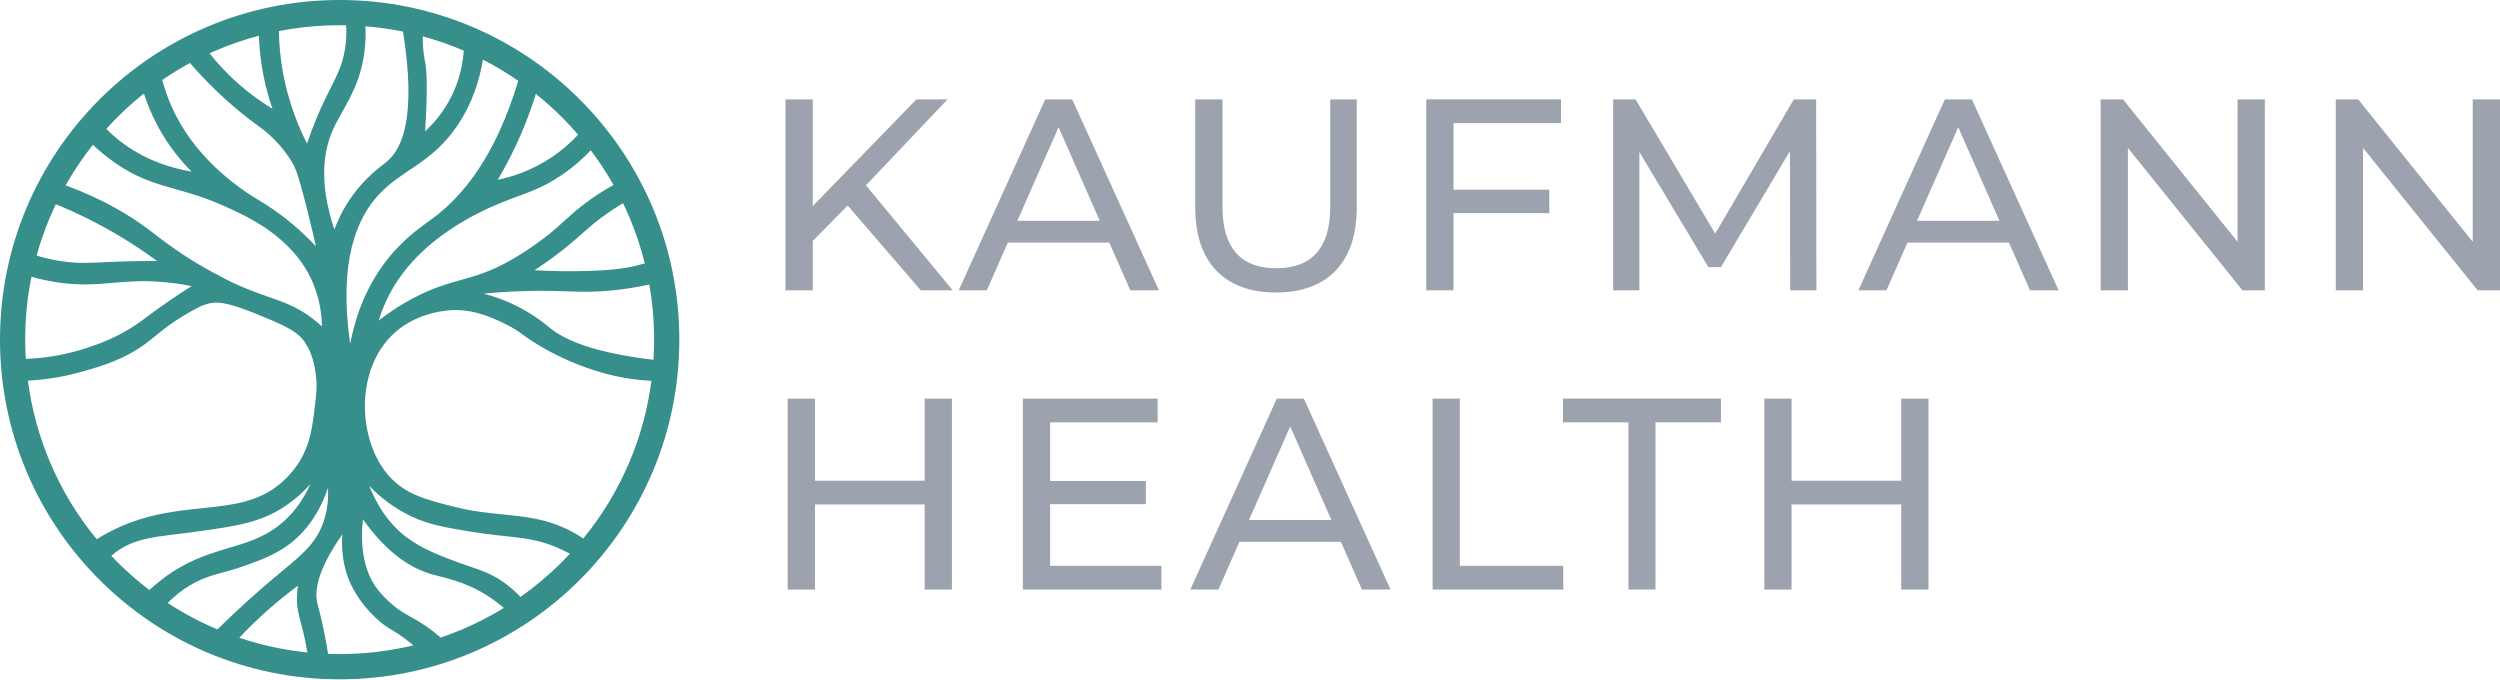
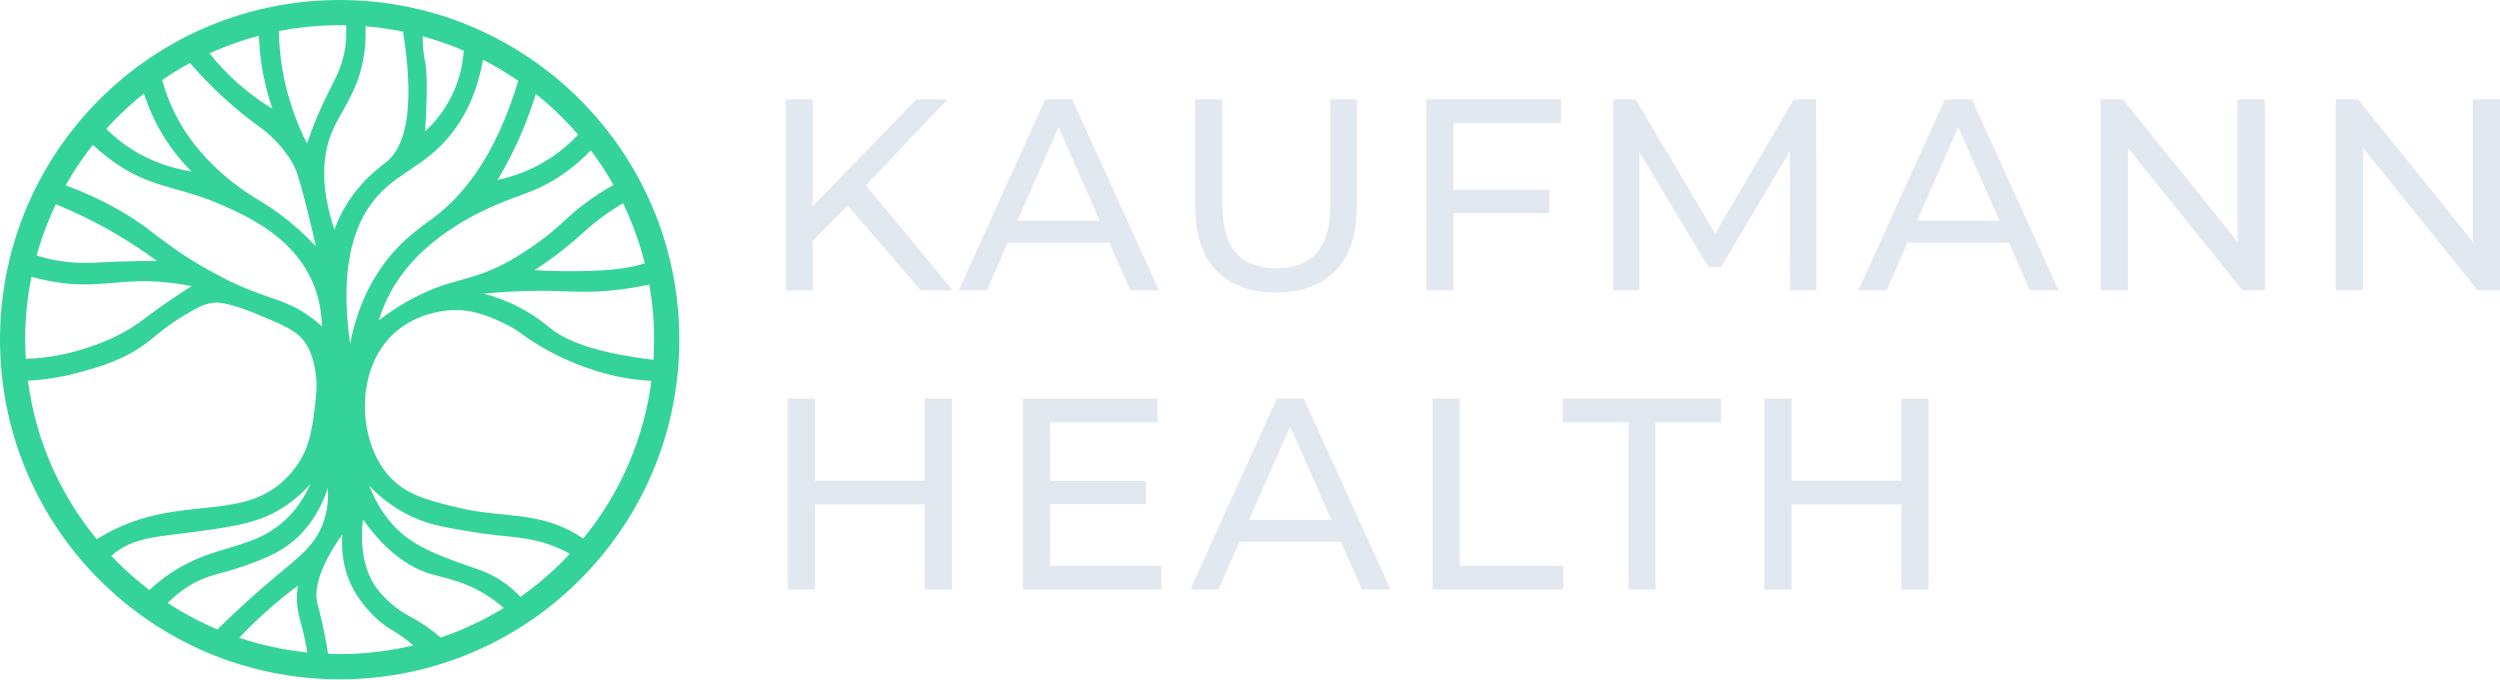
<svg xmlns="http://www.w3.org/2000/svg" id="Layer_2" data-name="Layer 2" viewBox="0 0 769.81 209.18">
  <defs>
    <style>
      .cls-1 {
-         fill: #9ca3af;
+         fill: #E2E8F0;
      }

      .cls-2 {
-         fill: #368f8b;
+         fill: #34D399;
      }
    </style>
  </defs>
  <g id="Layer_1-2" data-name="Layer 1">
    <g>
      <path class="cls-1" d="M261.02,63.27l-10.75,10.92v15.2h-8.4V30.6h8.4v32.84l31.92-32.84h9.58l-25.12,26.46,26.71,32.34h-9.83l-22.51-26.12Z" />
      <path class="cls-1" d="M341.58,74.7h-31.25l-6.47,14.7h-8.65l26.63-58.8h8.32l26.71,58.8h-8.82l-6.47-14.7ZM338.64,67.98l-12.68-28.81-12.69,28.81h25.37Z" />
      <path class="cls-1" d="M368.04,64.03V30.6h8.4v33.1c0,13.02,5.96,18.9,16.55,18.9s16.63-5.88,16.63-18.9V30.6h8.15v33.43c0,17.05-9.32,26.04-24.86,26.04s-24.86-8.99-24.86-26.04Z" />
      <path class="cls-1" d="M447.58,37.91v20.5h29.48v7.22h-29.48v23.77h-8.4V30.6h41.49v7.31h-33.1Z" />
      <path class="cls-1" d="M551.24,89.4l-.08-42.84-21.25,35.7h-3.86l-21.25-35.45v42.59h-8.06V30.6h6.89l24.53,41.33,24.19-41.33h6.89l.08,58.8h-8.06Z" />
      <path class="cls-1" d="M618.61,74.7h-31.25l-6.47,14.7h-8.65l26.63-58.8h8.32l26.71,58.8h-8.82l-6.47-14.7ZM615.67,67.98l-12.68-28.81-12.69,28.81h25.37Z" />
      <path class="cls-1" d="M697.4,30.6v58.8h-6.89l-35.28-43.85v43.85h-8.4V30.6h6.89l35.28,43.85V30.6h8.4Z" />
      <path class="cls-1" d="M769.81,30.6v58.8h-6.89l-35.28-43.85v43.85h-8.4V30.6h6.89l35.28,43.85V30.6h8.4Z" />
    </g>
    <g>
      <path class="cls-1" d="M293.12,122.74v58.8h-8.4v-26.21h-33.77v26.21h-8.4v-58.8h8.4v25.28h33.77v-25.28h8.4Z" />
      <path class="cls-1" d="M357.63,174.23v7.31h-42.67v-58.8h41.5v7.31h-33.1v18.06h29.48v7.14h-29.48v18.98h34.27Z" />
      <path class="cls-1" d="M412.9,166.84h-31.25l-6.47,14.7h-8.65l26.63-58.8h8.32l26.71,58.8h-8.82l-6.47-14.7ZM409.96,160.12l-12.68-28.81-12.68,28.81h25.37Z" />
      <path class="cls-1" d="M441.12,122.74h8.4v51.49h31.84v7.31h-40.24v-58.8Z" />
      <path class="cls-1" d="M501.44,130.04h-20.16v-7.31h48.64v7.31h-20.16v51.49h-8.32v-51.49Z" />
      <path class="cls-1" d="M593.84,122.74v58.8h-8.4v-26.21h-33.77v26.21h-8.4v-58.8h8.4v25.28h33.77v-25.28h8.4Z" />
    </g>
    <path class="cls-2" d="M104.59,0C46.83,0,0,46.83,0,104.59s46.83,104.59,104.59,104.59,104.59-46.83,104.59-104.59S162.35,0,104.59,0ZM91.47,185.73c.19,3.07.93,4.79,1.96,9.12.34,1.41.79,3.49,1.22,6.06-7.16-.73-14.17-2.24-20.96-4.53,2.5-2.66,5.31-5.43,8.46-8.24,3.32-2.96,6.56-5.55,9.62-7.8-.21,1.19-.44,3.08-.3,5.39h0ZM83.93,178.33c-4.27,3.6-10.16,8.76-16.99,15.49-.01,0-.02,0-.04-.02-5.35-2.26-10.44-4.98-15.26-8.13,1.46-1.48,3.68-3.49,6.71-5.34,5.81-3.55,9.54-3.45,17.12-6.16,4.52-1.62,9.43-3.38,13.9-6.81,3.07-2.36,8.26-7.29,11.6-17.05.16,2.7.05,6.59-1.5,10.82-2.6,7.06-7.56,10.47-15.54,17.19h0ZM7.76,104.59c0-6.58.65-13.05,1.93-19.38,4.91,1.41,8.99,1.96,11.89,2.19,10.87.87,16.69-1.7,29.47-.48,3.44.33,6.22.82,7.97,1.17-1.47.93-3.69,2.34-6.33,4.14-5.07,3.45-7.53,5.46-9.71,7.01-6.61,4.7-13.03,6.85-16.63,8.02-4.27,1.39-10.55,2.96-18.4,3.25-.12-1.97-.18-3.94-.18-5.92h0ZM45.43,70.42c-5.39-4.01-13.47-9.03-25.22-13.35,2.47-4.37,5.26-8.54,8.39-12.48,1.12,1.05,2.65,2.42,4.56,3.89,12.7,9.81,21.08,8.38,35.42,14.76,7.43,3.3,21.35,9.49,27.51,23.26,2.43,5.44,2.98,10.54,3.05,14.02-.77-.71-2.1-1.89-3.89-3.16-6.7-4.77-11.8-5.21-20.9-9.12-3.45-1.48-5.81-2.75-8.74-4.33-10.04-5.39-16.21-10.53-20.18-13.48h0ZM55.59,38.15c-1.79-3.06-4.02-7.55-5.65-13.51,2.76-1.89,5.61-3.64,8.56-5.24,2.5,2.9,6.36,7.11,11.53,11.72,1.7,1.52,3.28,2.84,4.69,3.98,3.41,2.75,4.96,3.72,6.61,5.02.78.62,5.51,4.42,8.78,10.17.87,1.53,1.71,3.33,4.29,13.51,1.26,4.99,2.22,9.13,2.87,12.04-2.28-2.43-5.82-5.91-10.61-9.53-3.94-2.98-6.28-4.19-8.99-5.92-3.27-2.09-14.62-9.51-22.08-22.24h0ZM102.29,40.5c2.85-6.77,8.23-12.57,9.85-23.92.49-3.41.5-6.35.39-8.49,3.91.32,7.77.86,11.58,1.64,4.1,25.99-.07,36-5.1,40.13-1.63,1.34-6.51,4.64-10.96,11.05-2.63,3.78-4.18,7.32-5.09,9.76-4.87-14.6-3.24-24.09-.68-30.17h0ZM116.57,60.01c7.21-7.84,16.12-9.52,24.06-21.05,4.96-7.2,7.1-14.7,8.07-20.59,3.78,1.93,7.41,4.11,10.88,6.51-7.16,23.9-17.51,35.73-26.02,42.13-3.47,2.61-8.89,6.01-14.32,12.91-7.2,9.16-10.1,18.99-11.42,25.96-3.68-25.79,2.2-38.77,8.74-45.87h0ZM121.68,87.57c10.3-16.5,29.63-23.99,35.17-26.15,5.14-2,9.78-3.23,16.02-7.46,3.91-2.65,6.9-5.42,9.04-7.68,2.57,3.4,4.91,6.96,7,10.67-2.47,1.37-5.81,3.4-9.47,6.23-4.48,3.46-6.16,5.56-10.73,9.21-.39.32-5.57,4.42-11.58,7.81-11.93,6.73-17.37,5.14-29.35,11.33-5.06,2.61-8.85,5.36-11.17,7.18.82-2.67,2.31-6.73,5.06-11.14h0ZM193.81,66.9c1.96,4.63,3.54,9.37,4.74,14.2-.83.25-1.74.5-2.73.74-2.09.51-6.87,1.55-18.15,1.66-3.38.04-7.83,0-13.07-.3,4.38-2.85,7.7-5.42,9.87-7.18,4.54-3.69,6.28-5.69,10.58-8.91,2.59-1.94,4.94-3.44,6.8-4.55.69,1.43,1.34,2.87,1.96,4.33h0ZM163.18,89.58c10.47-.2,14.62.61,22.75.06,3.33-.22,8.14-.73,14.01-2.04.98,5.57,1.48,11.24,1.48,16.99,0,2.08-.07,4.15-.2,6.2-18.78-2.22-27.49-6.22-31.88-9.82-.9-.74-4.1-3.5-9.09-6.15-4.5-2.39-8.54-3.68-11.31-4.4,3.06-.3,8.05-.71,14.24-.83h0ZM178.02,41.47c-2.03,2.18-4.67,4.61-8.03,6.87-6.47,4.37-12.71,6.2-16.74,7.04,2.53-4.24,5.15-9.24,7.57-14.98,1.71-4.06,3.07-7.91,4.17-11.5,2.8,2.24,5.5,4.65,8.07,7.22,1.73,1.73,3.38,3.51,4.96,5.35h0ZM142.8,15.6c-.23,3.5-1.06,8.5-3.69,13.87-2.58,5.27-5.9,8.85-8.19,10.96.79-13.23.5-18.76,0-21.24-.11-.53-.61-2.88-.73-6.08-.02-.71-.03-1.35-.02-1.93,4.1,1.12,8.14,2.51,12.09,4.19.18.07.35.16.52.23ZM106.58,7.79c.11,1.71.15,4.28-.34,7.32-.97,5.97-3.29,9.52-6.14,15.43-1.52,3.14-3.57,7.76-5.57,13.68-3.5-6.94-7.08-16.41-8.26-27.94-.24-2.33-.36-4.57-.39-6.71,6.12-1.2,12.37-1.8,18.71-1.8.66,0,1.33.01,1.99.02h0ZM79.72,10.99c.08,2.41.28,5.01.66,7.76.78,5.71,2.11,10.67,3.51,14.74-3.11-1.88-6.69-4.37-10.39-7.62-3.72-3.27-6.68-6.55-8.98-9.45.79-.36,1.58-.71,2.38-1.04,4.19-1.77,8.47-3.23,12.82-4.38ZM44.32,28.8c.98,3.07,2.39,6.6,4.42,10.34,3.34,6.13,7.2,10.63,10.27,13.7-5.89-.97-14.53-3.37-22.55-9.8-1.37-1.1-2.61-2.22-3.73-3.35,1.1-1.21,2.23-2.4,3.39-3.57,2.61-2.61,5.34-5.05,8.19-7.32ZM17.19,62.87c5.58,2.29,11.72,5.21,18.15,8.95,4.85,2.83,9.19,5.72,13.02,8.54-2.26,0-5.73,0-9.97.13-8.44.24-10.87.64-15.12.39-2.93-.17-7.05-.68-12-2.18,1.11-4,2.47-7.94,4.11-11.79.58-1.36,1.18-2.71,1.82-4.04h0ZM8.58,117.21c6.68-.35,12.2-1.52,16.24-2.65,6.34-1.77,13.77-3.85,21.06-9.53,2.62-2.04,5.61-4.85,11.22-8.15,3.56-2.1,5.42-3.17,8.15-3.6,1.43-.23,4.27-.46,13.44,3.28,8.49,3.46,12.79,5.27,15.24,8.89,2.38,3.52,2.95,7.37,3.28,9.63.5,3.38.23,5.83-.21,9.63-.76,6.51-1.42,12.16-5.03,17.81-.27.43-2.2,3.4-5.35,6.13-13.5,11.73-31.87,3.87-53.39,15.39-1.4.75-2.58,1.46-3.45,2-5.92-7.19-10.76-15.16-14.4-23.79-3.4-8.05-5.67-16.44-6.79-25.06h0ZM34.27,171.15c6.7-5.9,14.46-5.83,25.96-7.41,12.66-1.74,20.04-2.83,27.64-7.93,3.54-2.38,6.09-4.92,7.73-6.78-2.81,6.22-6.27,9.84-8.67,11.89-10.7,9.17-22.53,6.37-36.96,17.41-1.71,1.31-3.06,2.5-3.97,3.36-3.46-2.64-6.76-5.51-9.88-8.63-.63-.63-1.24-1.26-1.85-1.91h0ZM101.02,201.34c-.28-1.82-.7-4.36-1.33-7.35-.91-4.36-1.73-7.23-1.94-8.09-.94-3.85-.15-10.24,7.67-21.35-.58,7.62,1.47,12.94,2.69,15.5,3.06,6.43,8.59,11.63,11.89,13.54.69.4,3.76,2.09,7.27,5.14h0c-7.37,1.77-14.96,2.67-22.68,2.67-1.2,0-2.38-.03-3.57-.07h0ZM135.69,196.31c-1.2-1.04-2.86-2.38-4.94-3.78-3.69-2.48-5.55-3.01-8.56-5.25,0,0-3.26-2.43-5.85-5.69-5.96-7.48-4.93-18.64-4.57-21.66,7.9,11.15,15.49,15.24,21.09,16.88,3.94,1.16,10.31,2.09,17.6,6.86,1.89,1.24,3.45,2.47,4.67,3.54-4.1,2.51-8.39,4.72-12.85,6.61-2.17.92-4.37,1.75-6.59,2.51h0ZM160.26,183.82c-1.23-1.32-2.94-2.94-5.16-4.51-4.75-3.36-8.39-4.05-14.12-6.17-4.87-1.8-10.88-4.02-15.72-7.64-3.3-2.47-8.04-7.07-11.54-15.86,2.25,2.34,5.81,5.55,10.8,8.28,6.09,3.33,11.22,4.24,19.66,5.67,13.6,2.29,19.27,1.19,28.87,5.69.92.43,1.74.85,2.44,1.23-.8.86-1.61,1.71-2.44,2.54-3.98,3.98-8.25,7.57-12.79,10.77h0ZM179.6,165.82c-.19-.12-.38-.25-.59-.39-13.05-8.47-24.06-5.6-38.74-9.28-8.81-2.21-15.4-3.86-20.48-9.57-9.72-10.9-10.57-32.78,1.48-43.89,7.68-7.09,17.86-7.23,18.8-7.23,6.87,0,12.35,2.73,16.06,4.58,4,2,4.1,2.75,8.83,5.69,11.64,7.22,22.29,9.6,25.28,10.22,2.58.53,6.09,1.1,10.35,1.33-1.12,8.6-3.38,16.97-6.78,25-3.61,8.53-8.37,16.42-14.21,23.54h0Z" />
  </g>
</svg>
